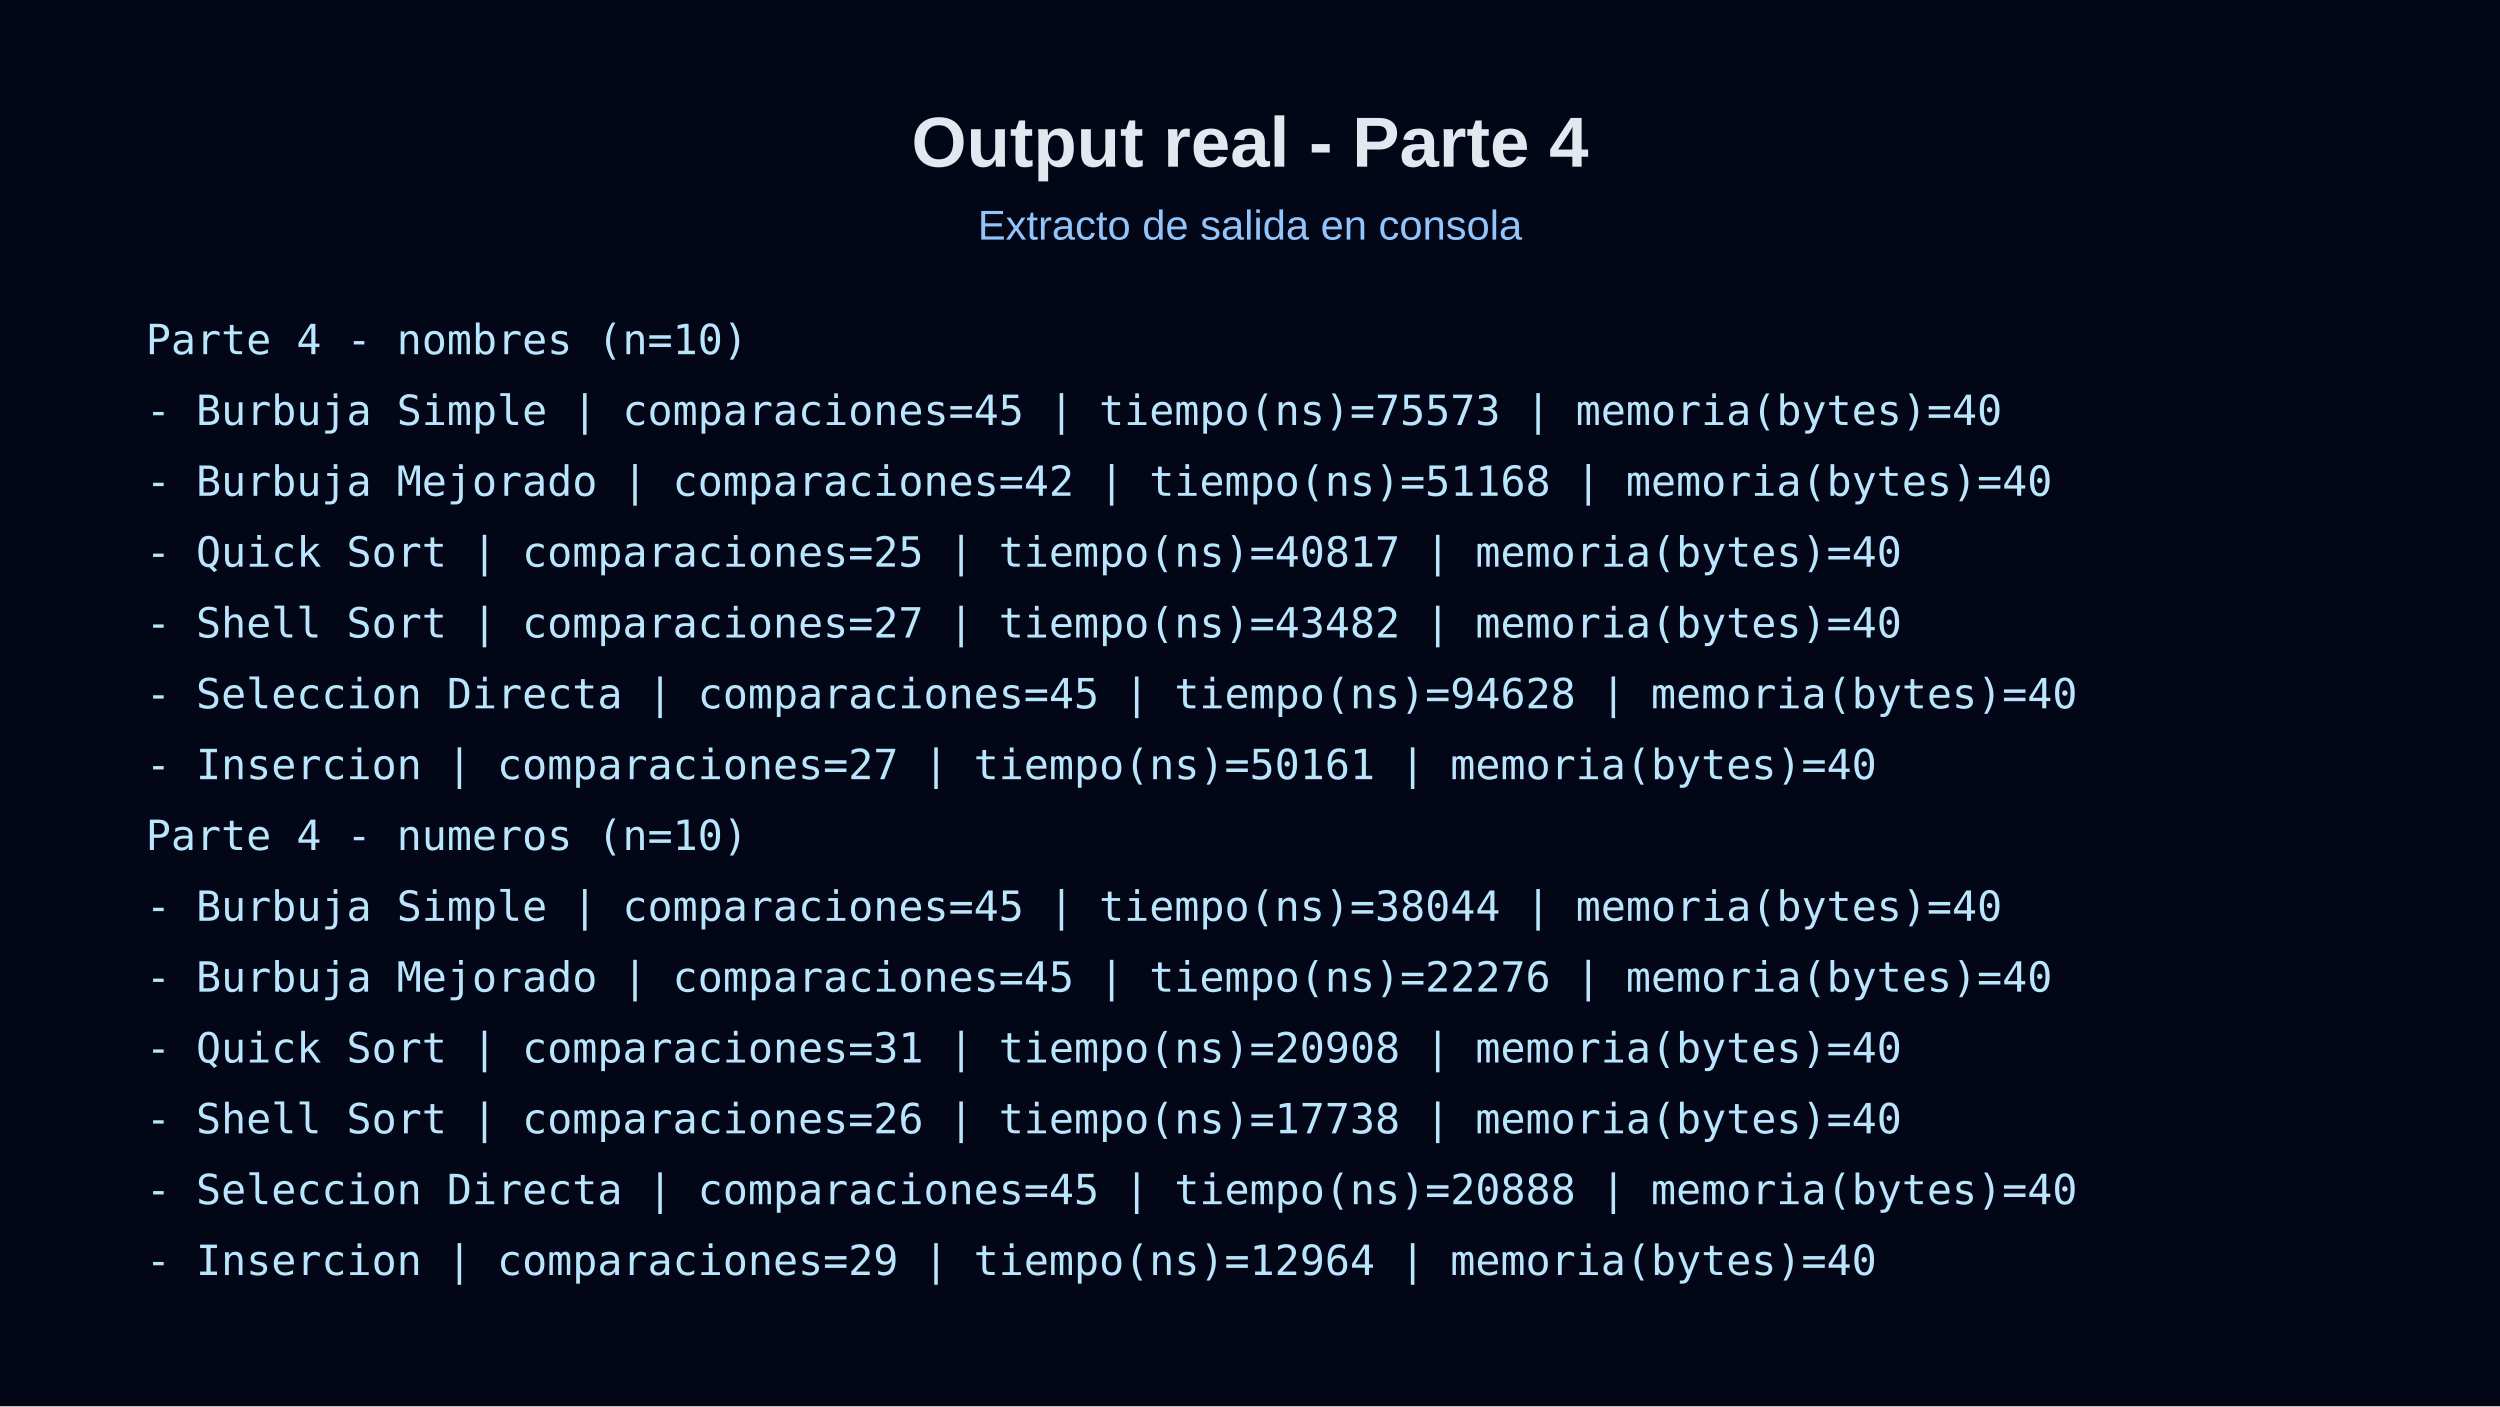
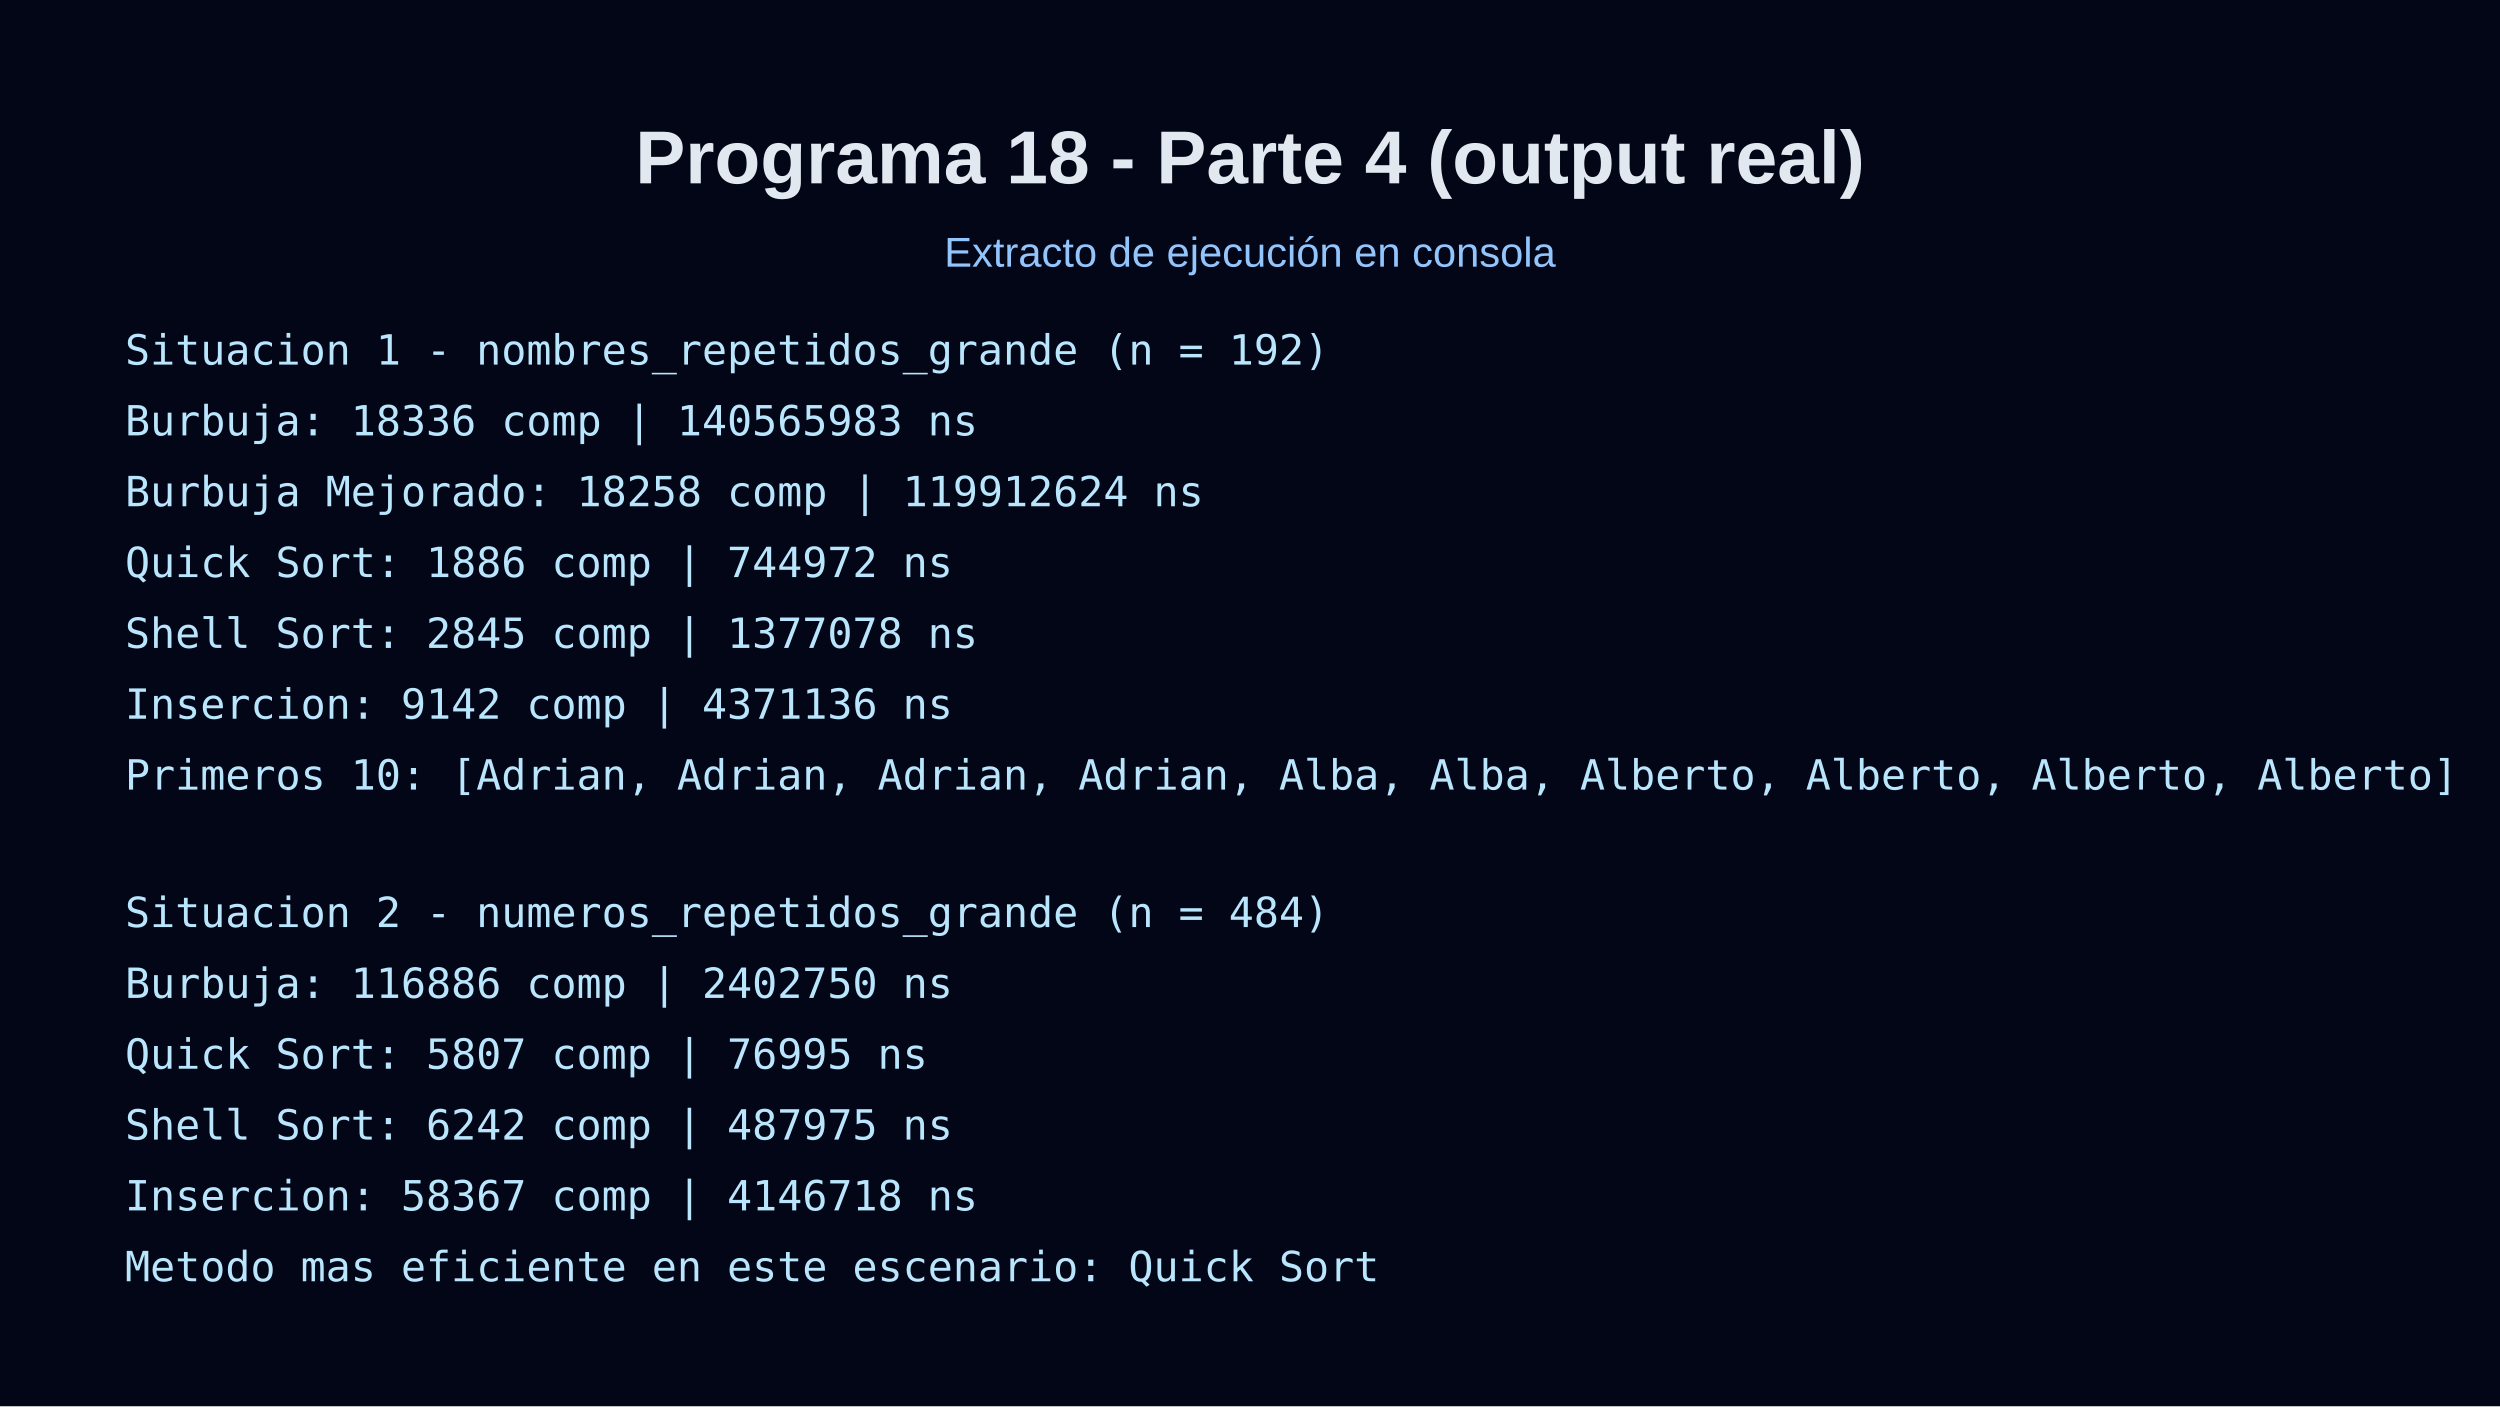
<svg xmlns="http://www.w3.org/2000/svg" width="1200" height="675" viewBox="0 0 1200 675" role="img" aria-labelledby="title desc">
  <rect width="1200" height="675" fill="#020617" />
-   <text x="600" y="80" text-anchor="middle" fill="#e2e8f0" font-family="Arial" font-size="34" font-weight="700">Output real - Parte 4</text>
-   <text x="600" y="115" text-anchor="middle" fill="#93c5fd" font-family="Arial" font-size="20">Extracto de salida en consola</text>
-   <text x="70" y="170" fill="#bae6fd" font-family="monospace" font-size="20">Parte 4 - nombres (n=10)</text>
-   <text x="70" y="204" fill="#bae6fd" font-family="monospace" font-size="20">- Burbuja Simple | comparaciones=45 | tiempo(ns)=75573 | memoria(bytes)=40</text>
-   <text x="70" y="238" fill="#bae6fd" font-family="monospace" font-size="20">- Burbuja Mejorado | comparaciones=42 | tiempo(ns)=51168 | memoria(bytes)=40</text>
-   <text x="70" y="272" fill="#bae6fd" font-family="monospace" font-size="20">- Quick Sort | comparaciones=25 | tiempo(ns)=40817 | memoria(bytes)=40</text>
-   <text x="70" y="306" fill="#bae6fd" font-family="monospace" font-size="20">- Shell Sort | comparaciones=27 | tiempo(ns)=43482 | memoria(bytes)=40</text>
-   <text x="70" y="340" fill="#bae6fd" font-family="monospace" font-size="20">- Seleccion Directa | comparaciones=45 | tiempo(ns)=94628 | memoria(bytes)=40</text>
-   <text x="70" y="374" fill="#bae6fd" font-family="monospace" font-size="20">- Insercion | comparaciones=27 | tiempo(ns)=50161 | memoria(bytes)=40</text>
-   <text x="70" y="408" fill="#bae6fd" font-family="monospace" font-size="20">Parte 4 - numeros (n=10)</text>
-   <text x="70" y="442" fill="#bae6fd" font-family="monospace" font-size="20">- Burbuja Simple | comparaciones=45 | tiempo(ns)=38044 | memoria(bytes)=40</text>
-   <text x="70" y="476" fill="#bae6fd" font-family="monospace" font-size="20">- Burbuja Mejorado | comparaciones=45 | tiempo(ns)=22276 | memoria(bytes)=40</text>
-   <text x="70" y="510" fill="#bae6fd" font-family="monospace" font-size="20">- Quick Sort | comparaciones=31 | tiempo(ns)=20908 | memoria(bytes)=40</text>
-   <text x="70" y="544" fill="#bae6fd" font-family="monospace" font-size="20">- Shell Sort | comparaciones=26 | tiempo(ns)=17738 | memoria(bytes)=40</text>
-   <text x="70" y="578" fill="#bae6fd" font-family="monospace" font-size="20">- Seleccion Directa | comparaciones=45 | tiempo(ns)=20888 | memoria(bytes)=40</text>
-   <text x="70" y="612" fill="#bae6fd" font-family="monospace" font-size="20">- Insercion | comparaciones=29 | tiempo(ns)=12964 | memoria(bytes)=40</text>
+   <text x="600" y="88" text-anchor="middle" fill="#e2e8f0" font-family="Arial" font-size="36" font-weight="700">Programa 18 - Parte 4 (output real)</text>
+   <text x="600" y="128" text-anchor="middle" fill="#93c5fd" font-family="Arial" font-size="20">Extracto de ejecución en consola</text>
+   <text x="60" y="175" fill="#bae6fd" font-family="monospace" font-size="20">Situacion 1 - nombres_repetidos_grande (n = 192)</text>
+   <text x="60" y="209" fill="#bae6fd" font-family="monospace" font-size="20">Burbuja: 18336 comp | 140565983 ns</text>
+   <text x="60" y="243" fill="#bae6fd" font-family="monospace" font-size="20">Burbuja Mejorado: 18258 comp | 119912624 ns</text>
+   <text x="60" y="277" fill="#bae6fd" font-family="monospace" font-size="20">Quick Sort: 1886 comp | 744972 ns</text>
+   <text x="60" y="311" fill="#bae6fd" font-family="monospace" font-size="20">Shell Sort: 2845 comp | 1377078 ns</text>
+   <text x="60" y="345" fill="#bae6fd" font-family="monospace" font-size="20">Insercion: 9142 comp | 4371136 ns</text>
+   <text x="60" y="379" fill="#bae6fd" font-family="monospace" font-size="20">Primeros 10: [Adrian, Adrian, Adrian, Adrian, Alba, Alba, Alberto, Alberto, Alberto, Alberto]</text>
+   <text x="60" y="445" fill="#bae6fd" font-family="monospace" font-size="20">Situacion 2 - numeros_repetidos_grande (n = 484)</text>
+   <text x="60" y="479" fill="#bae6fd" font-family="monospace" font-size="20">Burbuja: 116886 comp | 2402750 ns</text>
+   <text x="60" y="513" fill="#bae6fd" font-family="monospace" font-size="20">Quick Sort: 5807 comp | 76995 ns</text>
+   <text x="60" y="547" fill="#bae6fd" font-family="monospace" font-size="20">Shell Sort: 6242 comp | 487975 ns</text>
+   <text x="60" y="581" fill="#bae6fd" font-family="monospace" font-size="20">Insercion: 58367 comp | 4146718 ns</text>
+   <text x="60" y="615" fill="#bae6fd" font-family="monospace" font-size="20">Metodo mas eficiente en este escenario: Quick Sort</text>
</svg>
